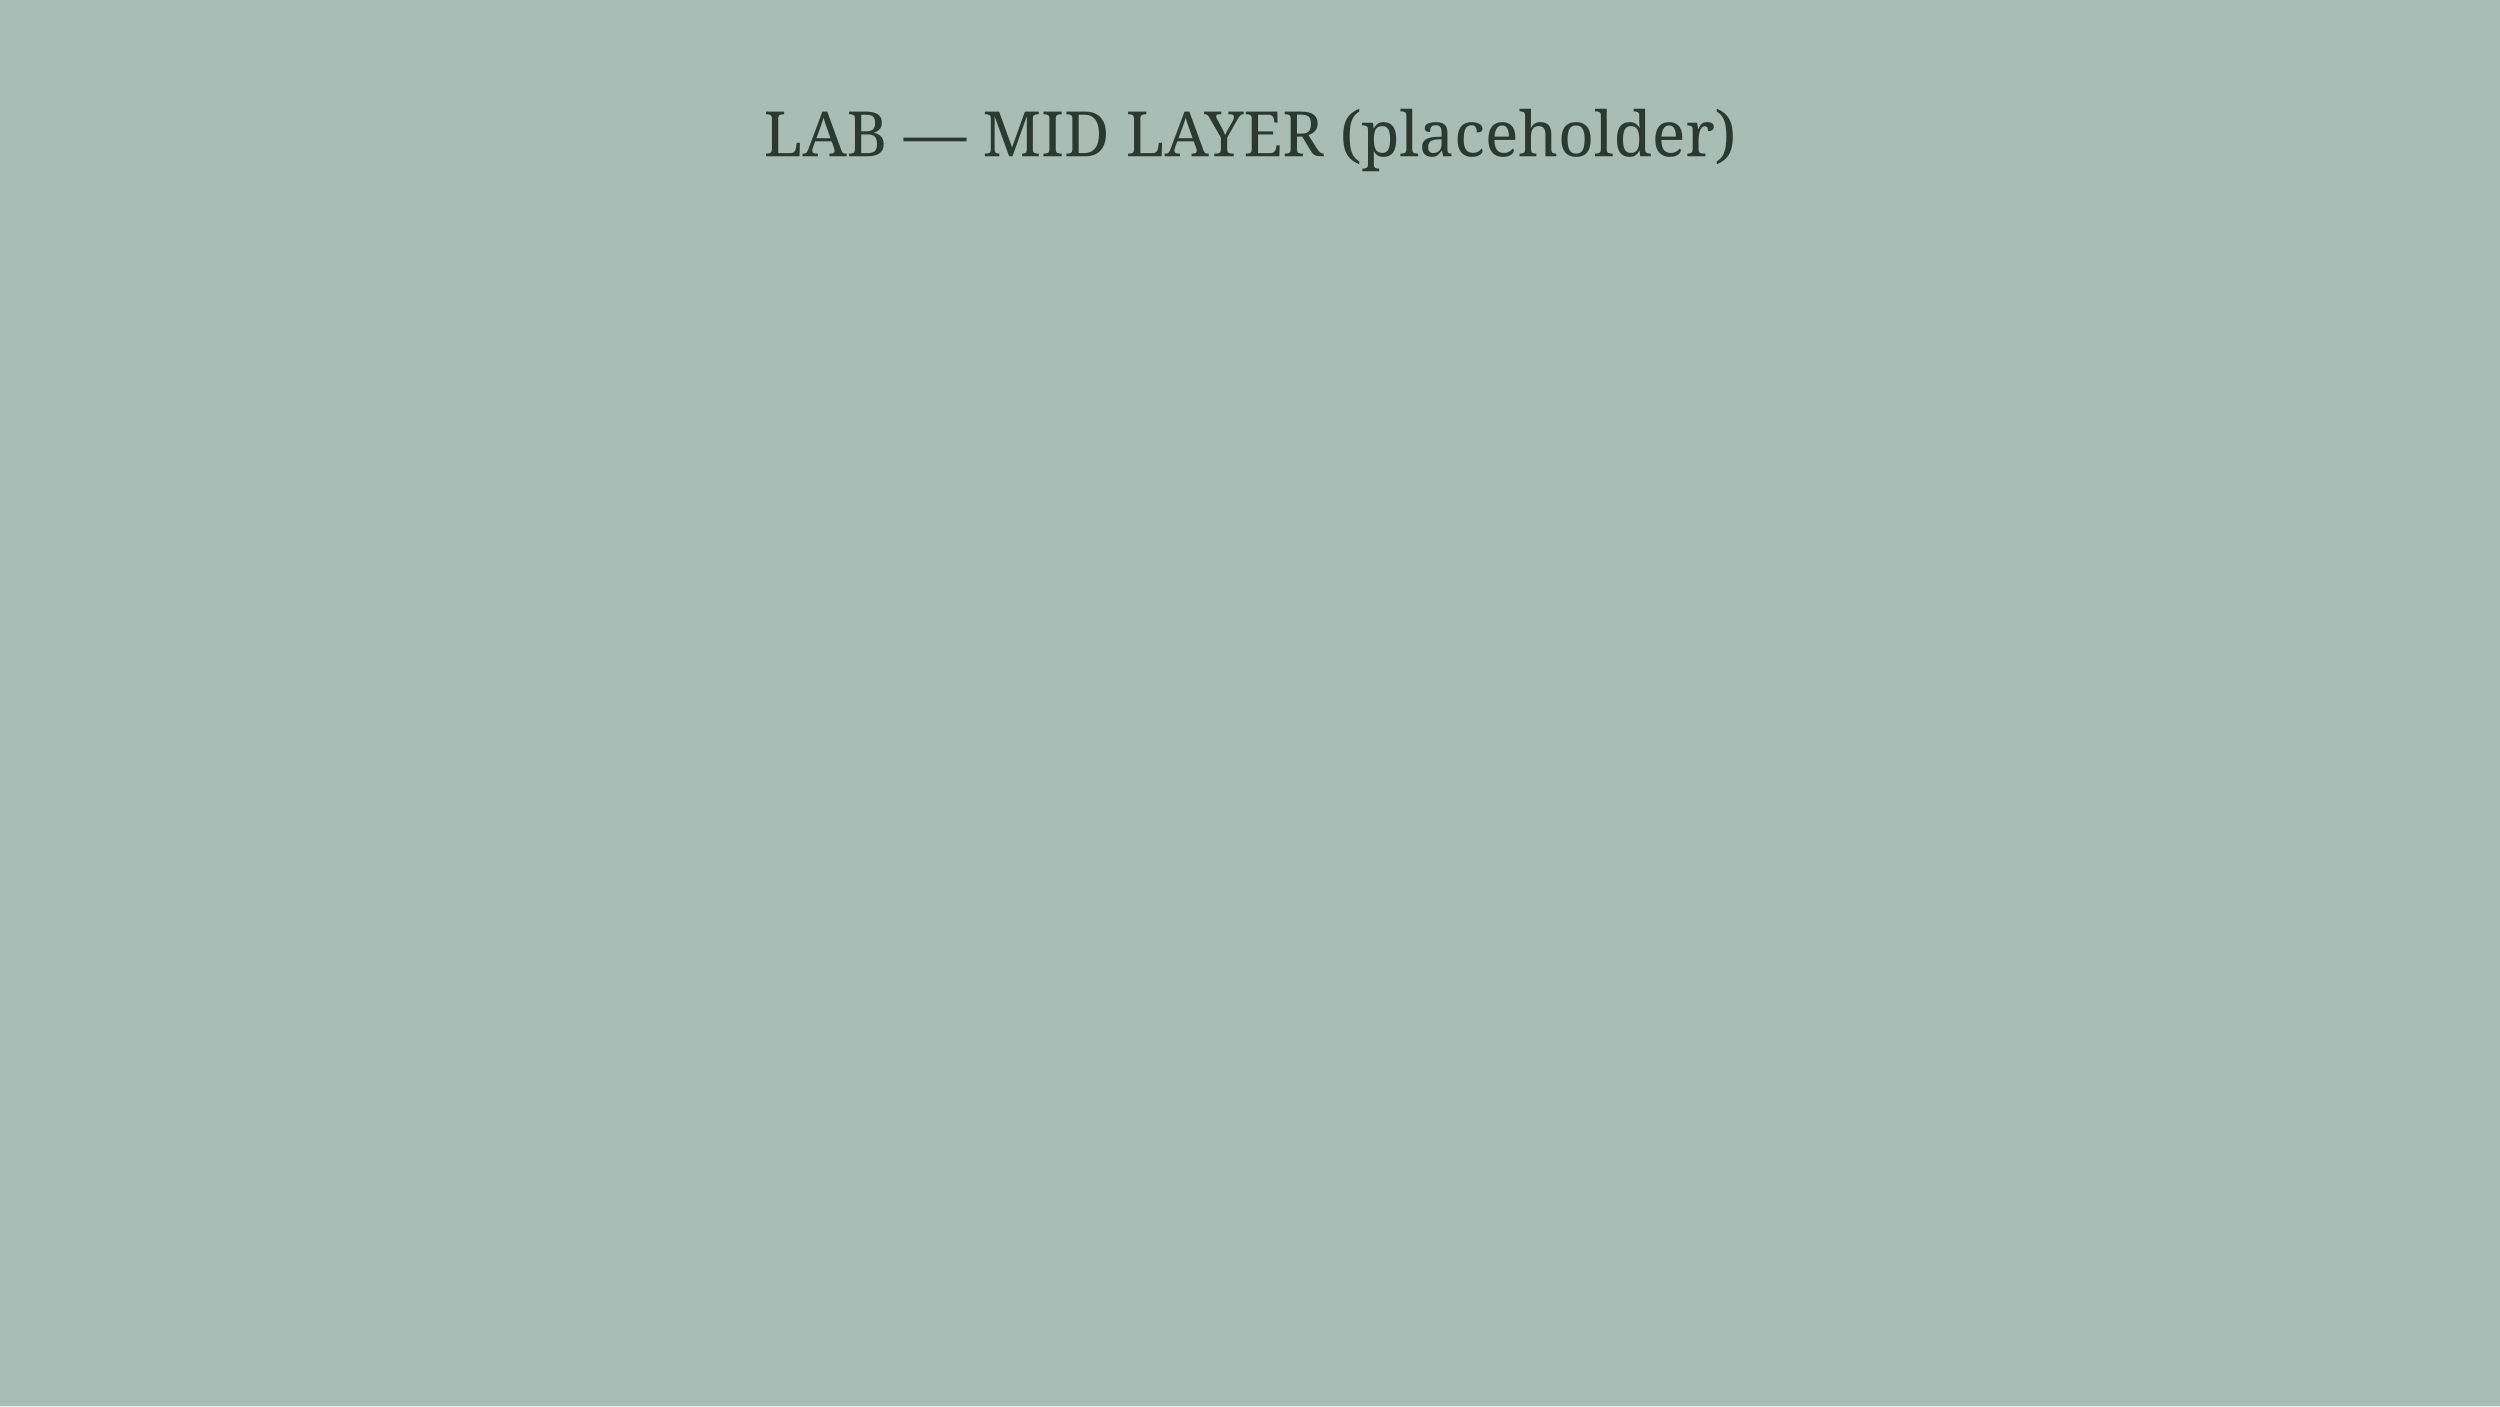
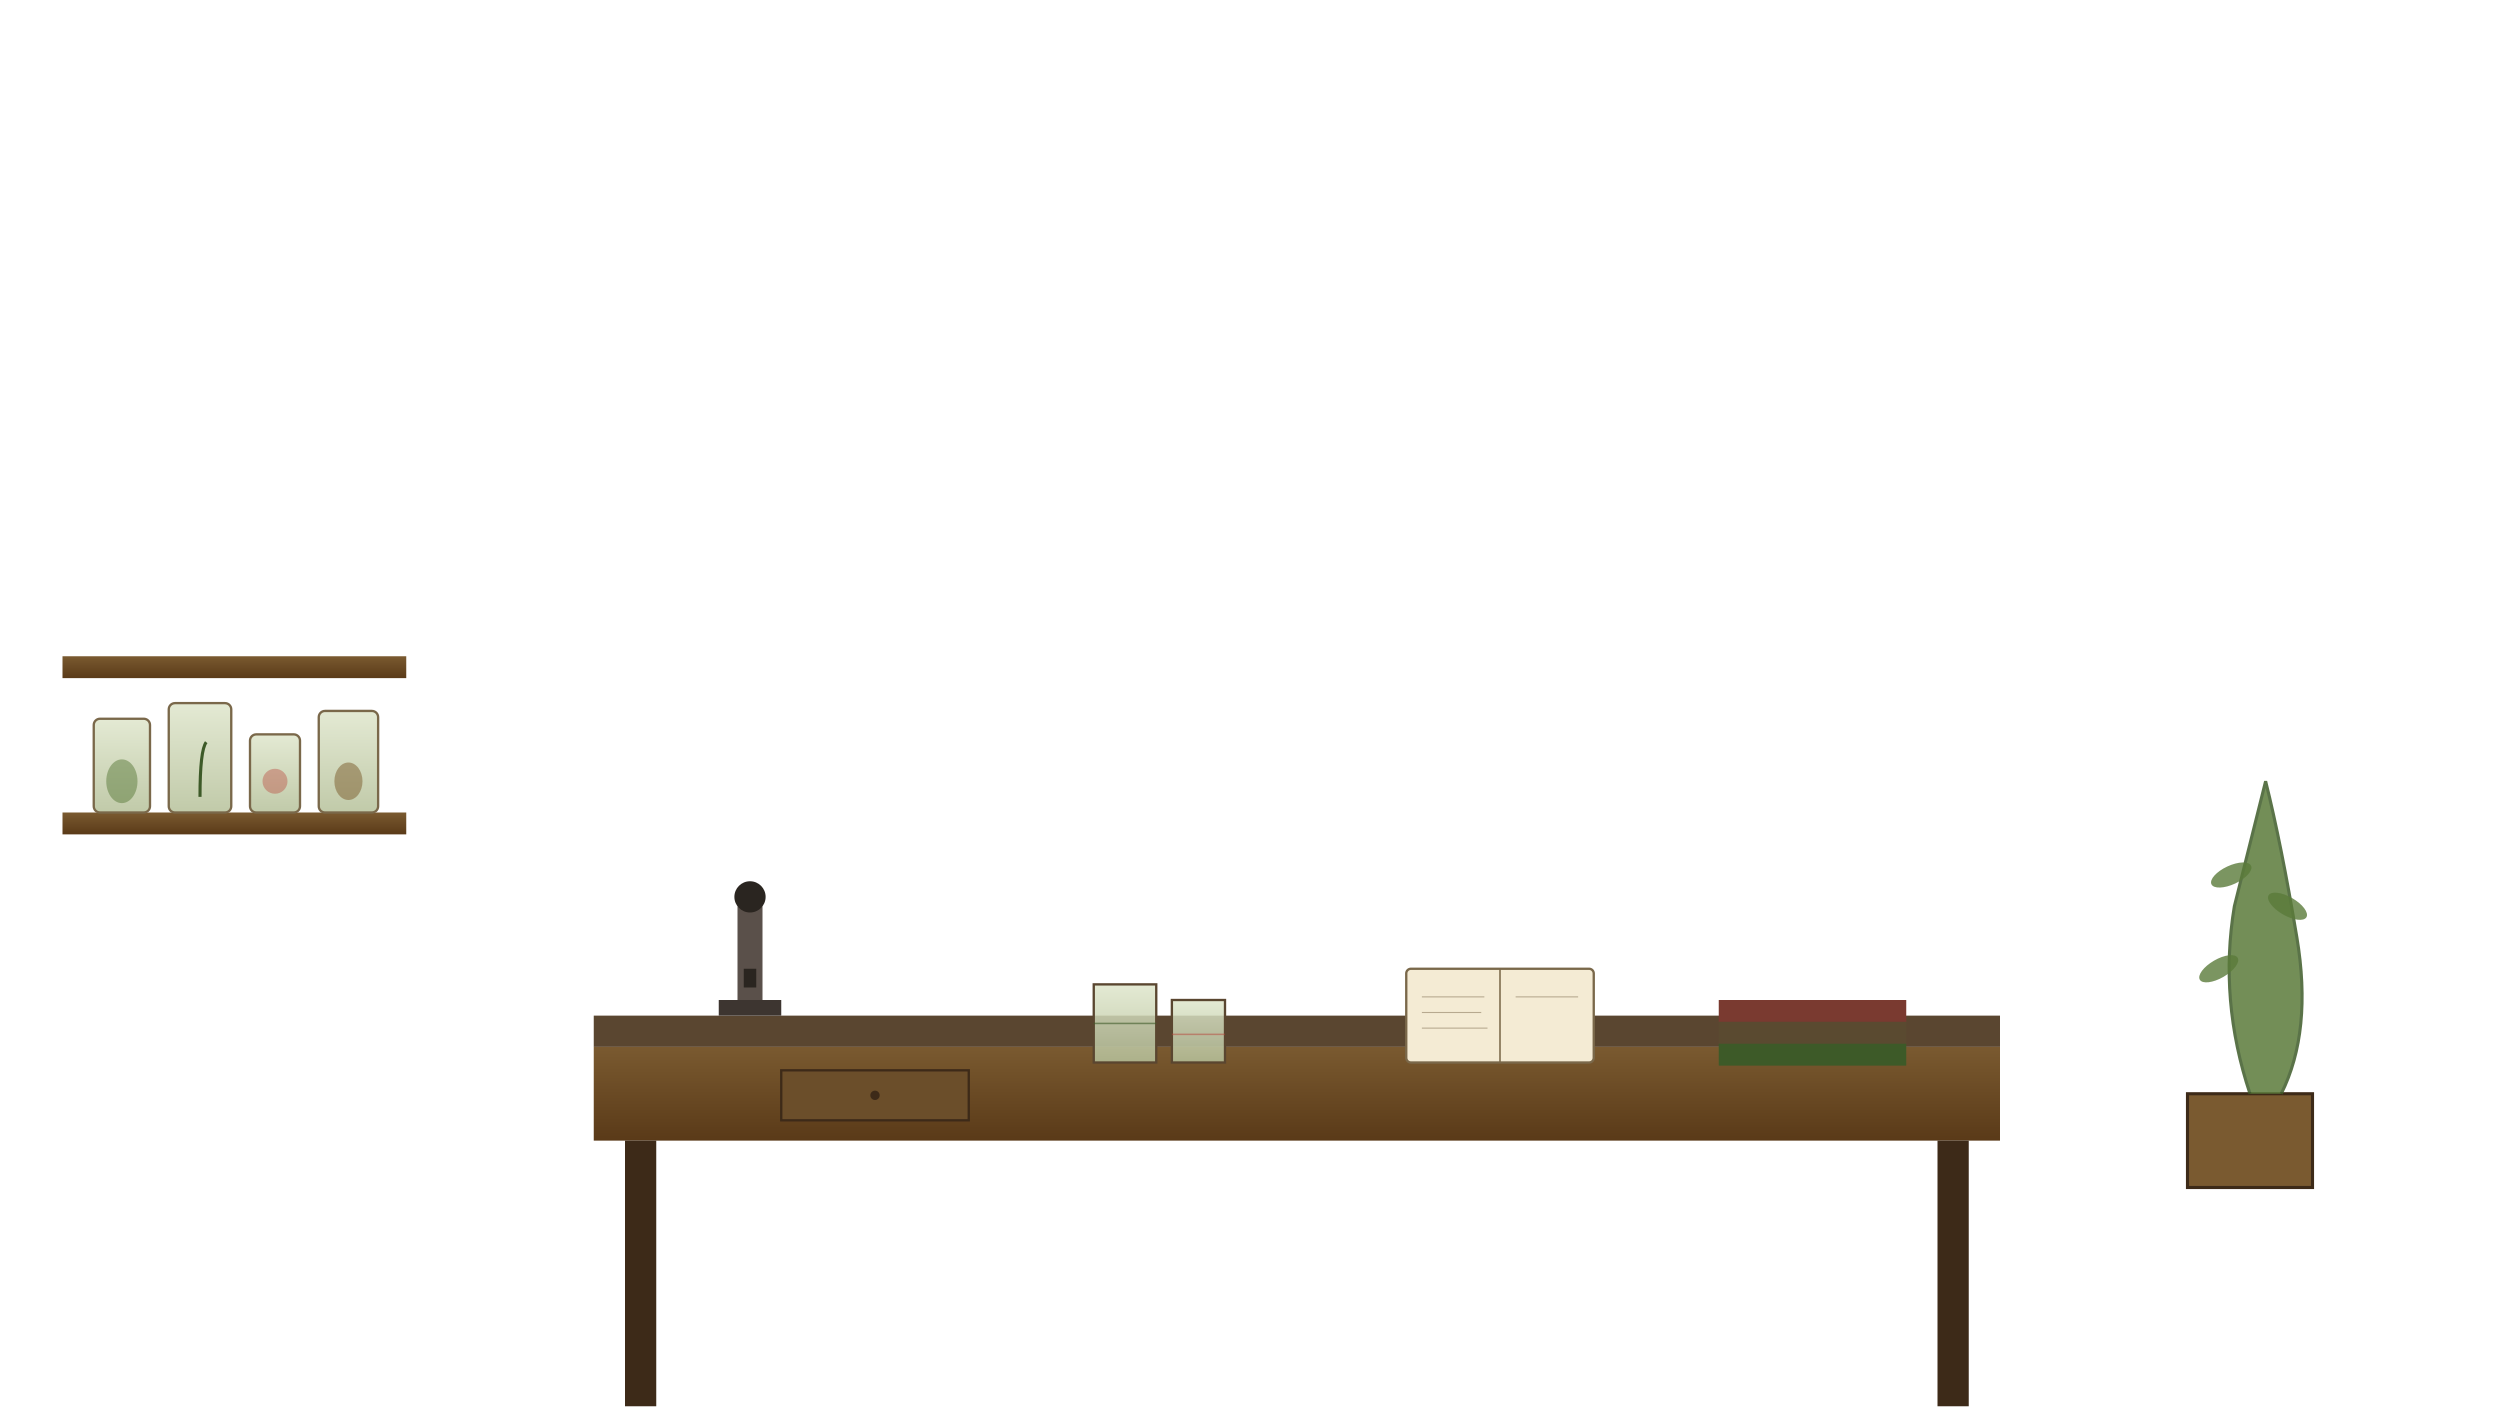
<svg xmlns="http://www.w3.org/2000/svg" viewBox="0 0 1600 900" preserveAspectRatio="xMidYMid slice">
-   <rect width="1600" height="900" fill="#a8bdb5" />
-   <text x="800" y="100" font-family="serif" font-size="40" text-anchor="middle" fill="#2a3a30">LAB — MID LAYER (placeholder)</text>
+   <defs>
+     <linearGradient id="shelf-wood" x1="0" y1="0" x2="0" y2="1">
+       <stop offset="0%" stop-color="#7a5a30" />
+       <stop offset="100%" stop-color="#5a3a18" />
+     </linearGradient>
+     <linearGradient id="jar" x1="0" y1="0" x2="0" y2="1">
+       <stop offset="0%" stop-color="#dfe6cc" stop-opacity="0.85" />
+       <stop offset="100%" stop-color="#b6c19a" stop-opacity="0.85" />
+     </linearGradient>
+   </defs>
+   <g transform="translate(40,420)">
+     <rect width="220" height="14" fill="url(#shelf-wood)" />
+     <rect y="100" width="220" height="14" fill="url(#shelf-wood)" />
+     <rect x="20" y="40" width="36" height="60" rx="4" fill="url(#jar)" stroke="#7a684a" stroke-width="1.5" />
+     <rect x="68" y="30" width="40" height="70" rx="4" fill="url(#jar)" stroke="#7a684a" stroke-width="1.5" />
+     <rect x="120" y="50" width="32" height="50" rx="4" fill="url(#jar)" stroke="#7a684a" stroke-width="1.5" />
+     <rect x="164" y="35" width="38" height="65" rx="4" fill="url(#jar)" stroke="#7a684a" stroke-width="1.5" />
+     <ellipse cx="38" cy="80" rx="10" ry="14" fill="#5a7a3a" opacity="0.5" />
+     <path d="M88,90 Q88,60 92,55" stroke="#3d5a28" stroke-width="2" fill="none" />
+     <circle cx="136" cy="80" r="8" fill="#b8443a" opacity="0.4" />
+     <ellipse cx="183" cy="80" rx="9" ry="12" fill="#7a5a2a" opacity="0.5" />
+   </g>
+   <g>
+     <rect x="380" y="650" width="900" height="20" fill="#5a4630" />
+     <rect x="380" y="670" width="900" height="60" fill="url(#shelf-wood)" />
+     <rect x="400" y="730" width="20" height="170" fill="#3d2a18" />
+     <rect x="1240" y="730" width="20" height="170" fill="#3d2a18" />
+     <rect x="500" y="685" width="120" height="32" fill="#6b4e2a" stroke="#3d2a18" stroke-width="1.5" />
+     <circle cx="560" cy="701" r="3" fill="#3d2a18" />
+   </g>
+   <g transform="translate(440,560)">
+     <rect x="20" y="80" width="40" height="10" fill="#3d3530" />
+     <rect x="32" y="20" width="16" height="60" fill="#5a504a" />
+     <circle cx="40" cy="14" r="10" fill="#2a2520" />
+     <rect x="36" y="60" width="8" height="12" fill="#2a2520" />
+   </g>
+   <g transform="translate(700,600)">
+     <path d="M0,30 L0,80 L40,80 L40,30 Z" fill="url(#jar)" stroke="#5a4630" stroke-width="1.5" />
+     <path d="M50,40 L50,80 L84,80 L84,40 Z" fill="url(#jar)" stroke="#5a4630" stroke-width="1.5" />
+     <line x1="0" y1="55" x2="40" y2="55" stroke="#3d5a28" stroke-width="1" opacity="0.6" />
+     <line x1="50" y1="62" x2="84" y2="62" stroke="#b8443a" stroke-width="1" opacity="0.5" />
+   </g>
+   <g transform="translate(900,620)">
+     <rect width="120" height="60" rx="3" fill="#f4ebd4" stroke="#7a684a" stroke-width="1.5" />
+     <line x1="60" y1="0" x2="60" y2="60" stroke="#7a684a" stroke-width="1" />
+     <line x1="10" y1="18" x2="50" y2="18" stroke="#7a684a" stroke-width="0.7" opacity="0.5" />
+     <line x1="10" y1="28" x2="48" y2="28" stroke="#7a684a" stroke-width="0.7" opacity="0.5" />
+     <line x1="10" y1="38" x2="52" y2="38" stroke="#7a684a" stroke-width="0.7" opacity="0.5" />
+     <line x1="70" y1="18" x2="110" y2="18" stroke="#7a684a" stroke-width="0.7" opacity="0.5" />
+   </g>
+   <g transform="translate(1100,640)">
+     <rect width="120" height="14" fill="#7a3a30" />
+     <rect y="14" width="120" height="14" fill="#5a4a30" />
+     <rect y="28" width="120" height="14" fill="#3d5a28" />
+   </g>
+   <g transform="translate(1380,460)">
+     <rect x="20" y="240" width="80" height="60" fill="#7a5a30" stroke="#3d2a18" stroke-width="2" />
+     <path d="M60,240 Q40,180 50,120 Q60,80 70,40 Q80,80 90,140 Q100,200 80,240" stroke="#3d5a28" stroke-width="2" fill="#5a7a3a" opacity="0.85" />
+     <ellipse cx="48" cy="100" rx="14" ry="6" fill="#5a7a3a" opacity="0.8" transform="rotate(-25 48 100)" />
+     <ellipse cx="84" cy="120" rx="14" ry="6" fill="#5a7a3a" opacity="0.8" transform="rotate(30 84 120)" />
+     <ellipse cx="40" cy="160" rx="14" ry="6" fill="#5a7a3a" opacity="0.8" transform="rotate(-30 40 160)" />
+   </g>
</svg>
